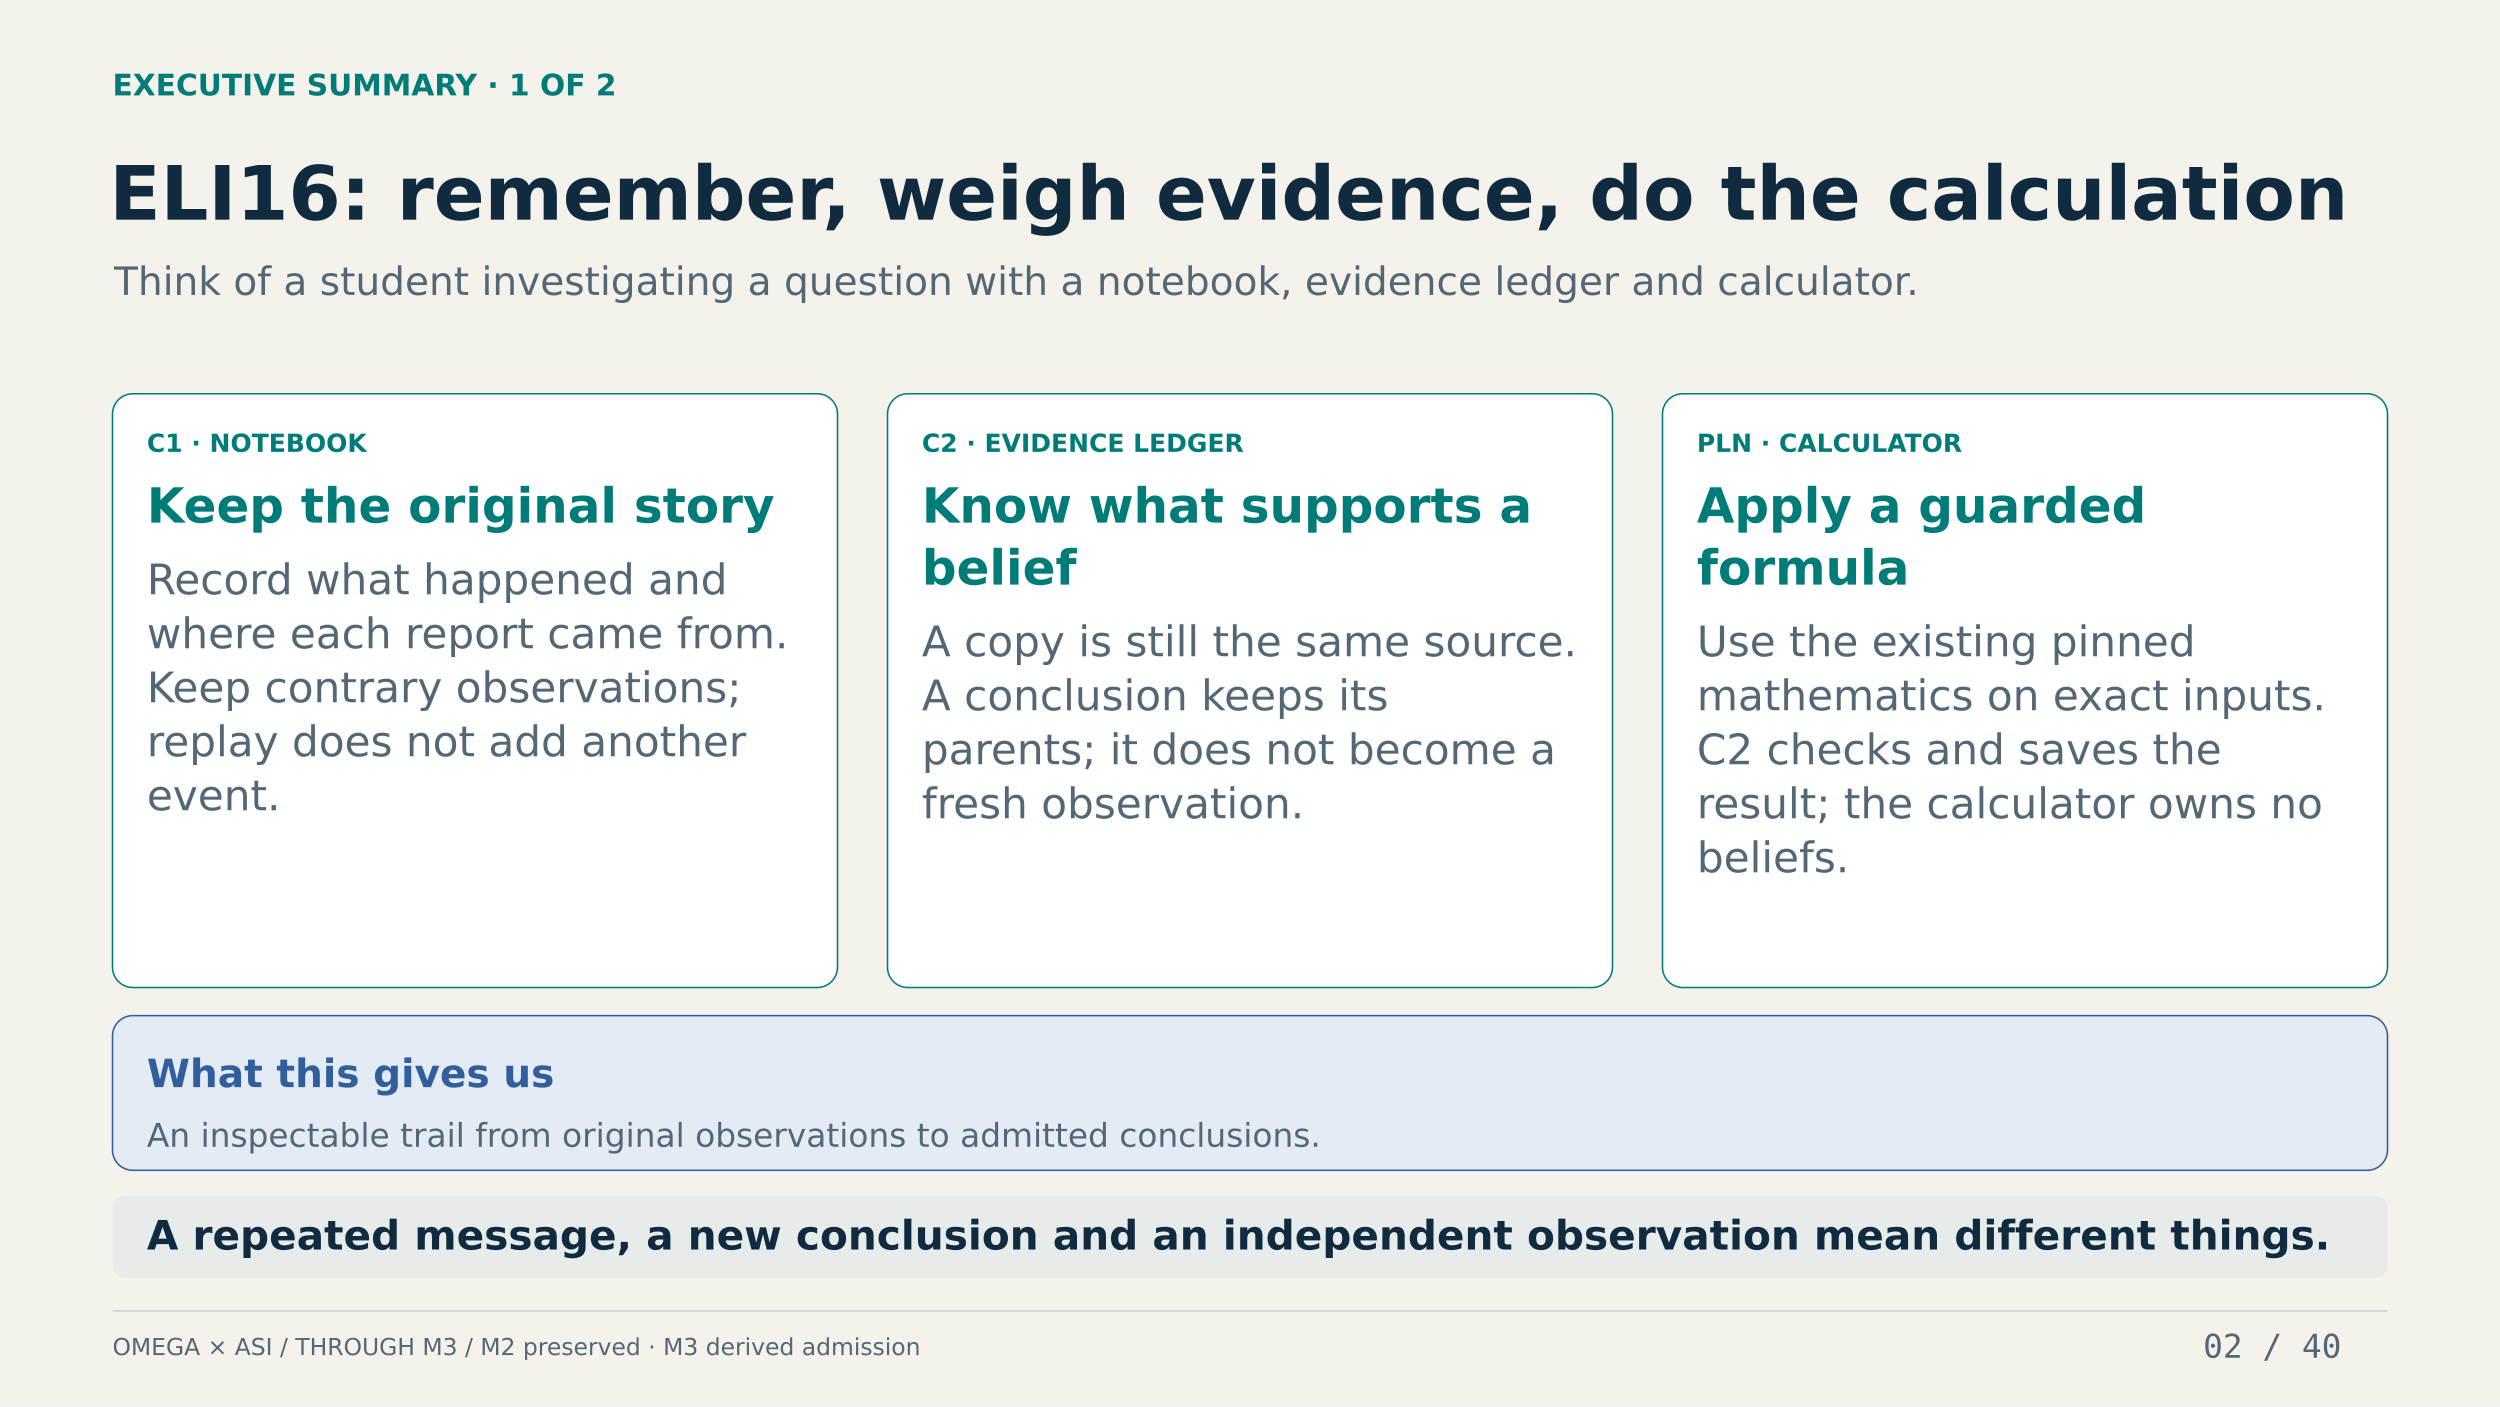
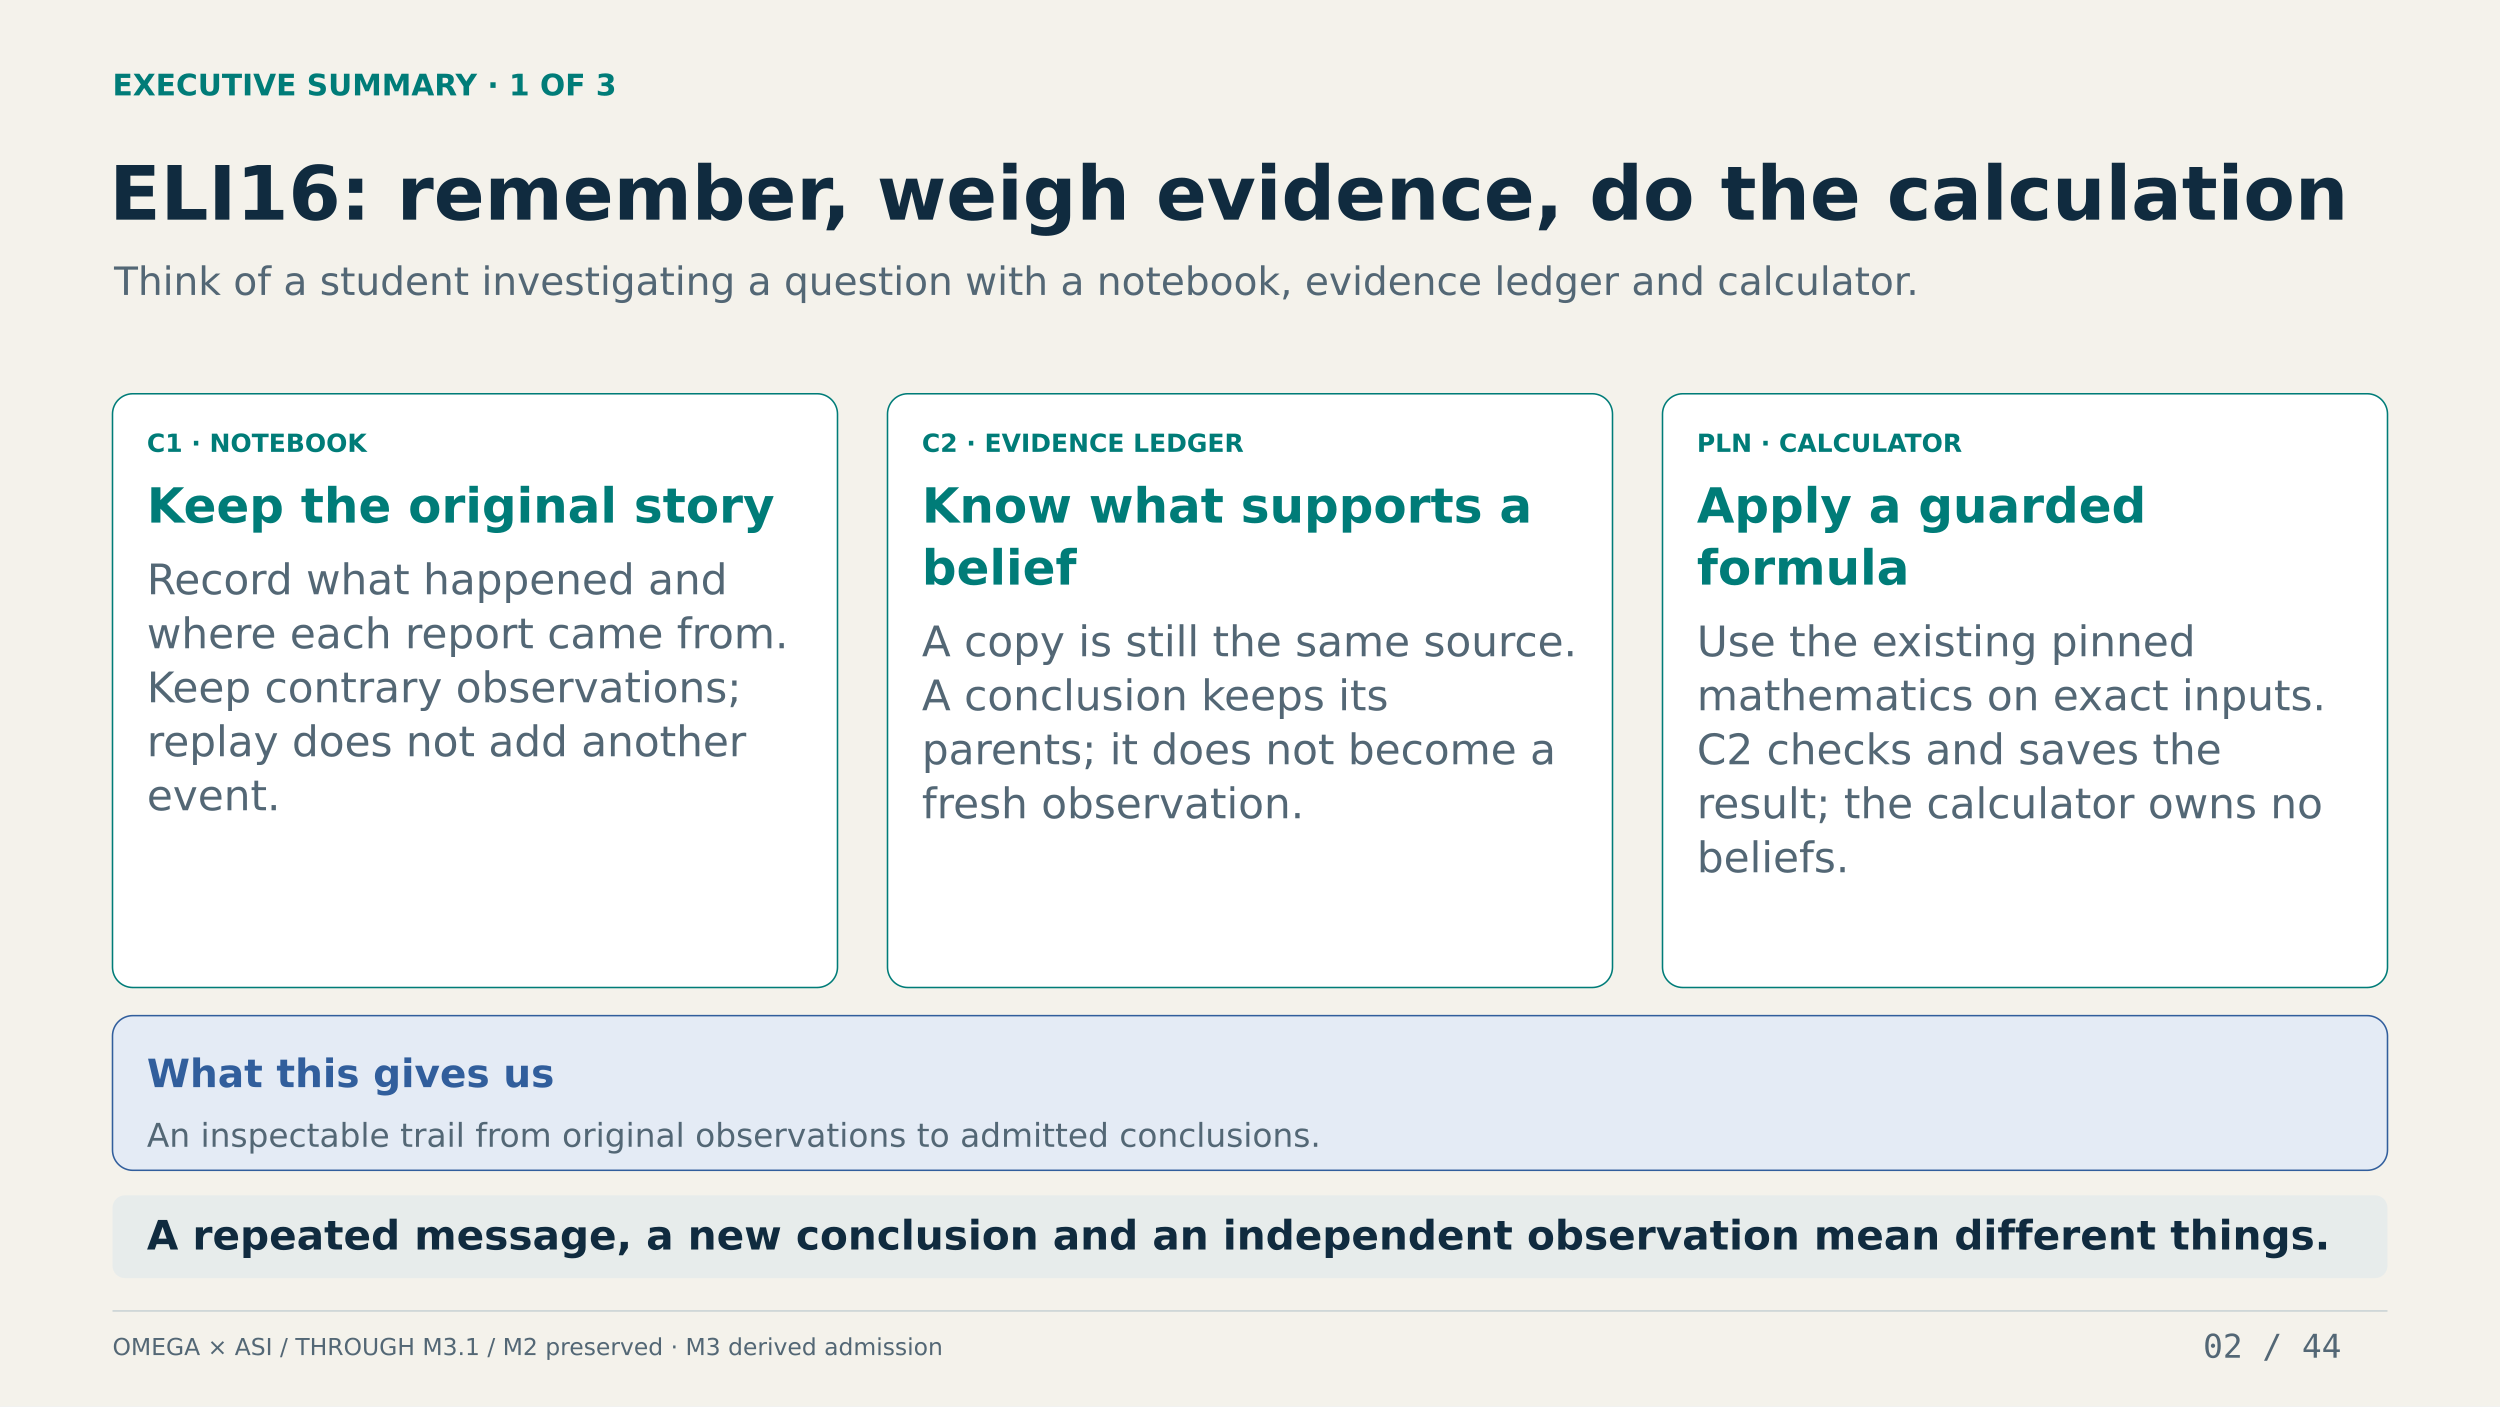
<svg xmlns="http://www.w3.org/2000/svg" width="1600" height="900" viewBox="0 0 1600 900" role="img" aria-labelledby="title desc">
  <rect width="1600" height="900" fill="#F4F2EB" />
-   <text x="72" y="61.05" font-family="DejaVu Sans" font-size="19" font-weight="700" fill="#007C78">EXECUTIVE SUMMARY · 1 OF 2</text>
+   <text x="72" y="61.05" font-family="DejaVu Sans" font-size="19" font-weight="700" fill="#007C78">EXECUTIVE SUMMARY · 1 OF 3</text>
  <text x="70" y="140.6" font-family="DejaVu Sans" font-size="48" font-weight="700" fill="#102B3F">ELI16: remember, weigh evidence, do the calculation</text>
  <text x="73" y="188.75" font-family="DejaVu Sans" font-size="25" font-weight="400" fill="#536775">Think of a student investigating a question with a notebook, evidence ledger and calculator.</text>
  <rect x="72" y="252" width="464" height="380" rx="13" fill="#FFFFFF" stroke="#007C78" />
  <text x="94" y="289.2" font-family="DejaVu Sans" font-size="16" font-weight="700" fill="#007C78">C1 · NOTEBOOK</text>
  <text x="94" y="334.45" font-family="DejaVu Sans" font-size="31" font-weight="700" fill="#007C78">Keep the original story</text>
  <text x="94" y="380.33" font-family="DejaVu Sans" font-size="27" font-weight="400" fill="#536775">Record what happened and</text>
  <text x="94" y="414.89" font-family="DejaVu Sans" font-size="27" font-weight="400" fill="#536775">where each report came from.</text>
  <text x="94" y="449.45" font-family="DejaVu Sans" font-size="27" font-weight="400" fill="#536775">Keep contrary observations;</text>
  <text x="94" y="484.01" font-family="DejaVu Sans" font-size="27" font-weight="400" fill="#536775">replay does not add another</text>
  <text x="94" y="518.57" font-family="DejaVu Sans" font-size="27" font-weight="400" fill="#536775">event.</text>
  <rect x="568" y="252" width="464" height="380" rx="13" fill="#FFFFFF" stroke="#007C78" />
  <text x="590" y="289.2" font-family="DejaVu Sans" font-size="16" font-weight="700" fill="#007C78">C2 · EVIDENCE LEDGER</text>
  <text x="590" y="334.45" font-family="DejaVu Sans" font-size="31" font-weight="700" fill="#007C78">Know what supports a</text>
  <text x="590" y="374.13" font-family="DejaVu Sans" font-size="31" font-weight="700" fill="#007C78">belief</text>
  <text x="590" y="420.01" font-family="DejaVu Sans" font-size="27" font-weight="400" fill="#536775">A copy is still the same source.</text>
  <text x="590" y="454.57" font-family="DejaVu Sans" font-size="27" font-weight="400" fill="#536775">A conclusion keeps its</text>
  <text x="590" y="489.13" font-family="DejaVu Sans" font-size="27" font-weight="400" fill="#536775">parents; it does not become a</text>
  <text x="590" y="523.69" font-family="DejaVu Sans" font-size="27" font-weight="400" fill="#536775">fresh observation.</text>
  <rect x="1064" y="252" width="464" height="380" rx="13" fill="#FFFFFF" stroke="#007C78" />
  <text x="1086" y="289.2" font-family="DejaVu Sans" font-size="16" font-weight="700" fill="#007C78">PLN · CALCULATOR</text>
  <text x="1086" y="334.45" font-family="DejaVu Sans" font-size="31" font-weight="700" fill="#007C78">Apply a guarded</text>
  <text x="1086" y="374.13" font-family="DejaVu Sans" font-size="31" font-weight="700" fill="#007C78">formula</text>
  <text x="1086" y="420.01" font-family="DejaVu Sans" font-size="27" font-weight="400" fill="#536775">Use the existing pinned</text>
  <text x="1086" y="454.57" font-family="DejaVu Sans" font-size="27" font-weight="400" fill="#536775">mathematics on exact inputs.</text>
  <text x="1086" y="489.13" font-family="DejaVu Sans" font-size="27" font-weight="400" fill="#536775">C2 checks and saves the</text>
  <text x="1086" y="523.69" font-family="DejaVu Sans" font-size="27" font-weight="400" fill="#536775">result; the calculator owns no</text>
  <text x="1086" y="558.25" font-family="DejaVu Sans" font-size="27" font-weight="400" fill="#536775">beliefs.</text>
  <rect x="72" y="650" width="1456" height="99" rx="13" fill="#E4EBF5" stroke="#315E9C" />
  <text x="94" y="695.75" font-family="DejaVu Sans" font-size="25" font-weight="700" fill="#315E9C">What this gives us</text>
  <text x="94" y="733.95" font-family="DejaVu Sans" font-size="21" font-weight="400" fill="#536775">An inspectable trail from original observations to admitted conclusions.</text>
  <rect x="72" y="765" width="1456" height="53" rx="8" fill="#E7ECEB" />
  <text x="94" y="799.7" font-family="DejaVu Sans" font-size="26" font-weight="700" fill="#102B3F">A repeated message, a new conclusion and an independent observation mean different things.</text>
  <line x1="72" y1="839" x2="1528" y2="839" stroke="#C9D2D4" stroke-width="1" />
-   <text x="72" y="867.25" font-family="DejaVu Sans" font-size="15" font-weight="400" fill="#536775">OMEGA × ASI / THROUGH M3 / M2 preserved · M3 derived admission</text>
-   <text x="1410" y="868.95" font-family="DejaVu Sans Mono" font-size="21" font-weight="400" fill="#536775">02 / 40</text>
+   <text x="72" y="867.25" font-family="DejaVu Sans" font-size="15" font-weight="400" fill="#536775">OMEGA × ASI / THROUGH M3.1 / M2 preserved · M3 derived admission</text>
+   <text x="1410" y="868.95" font-family="DejaVu Sans Mono" font-size="21" font-weight="400" fill="#536775">02 / 44</text>
</svg>
